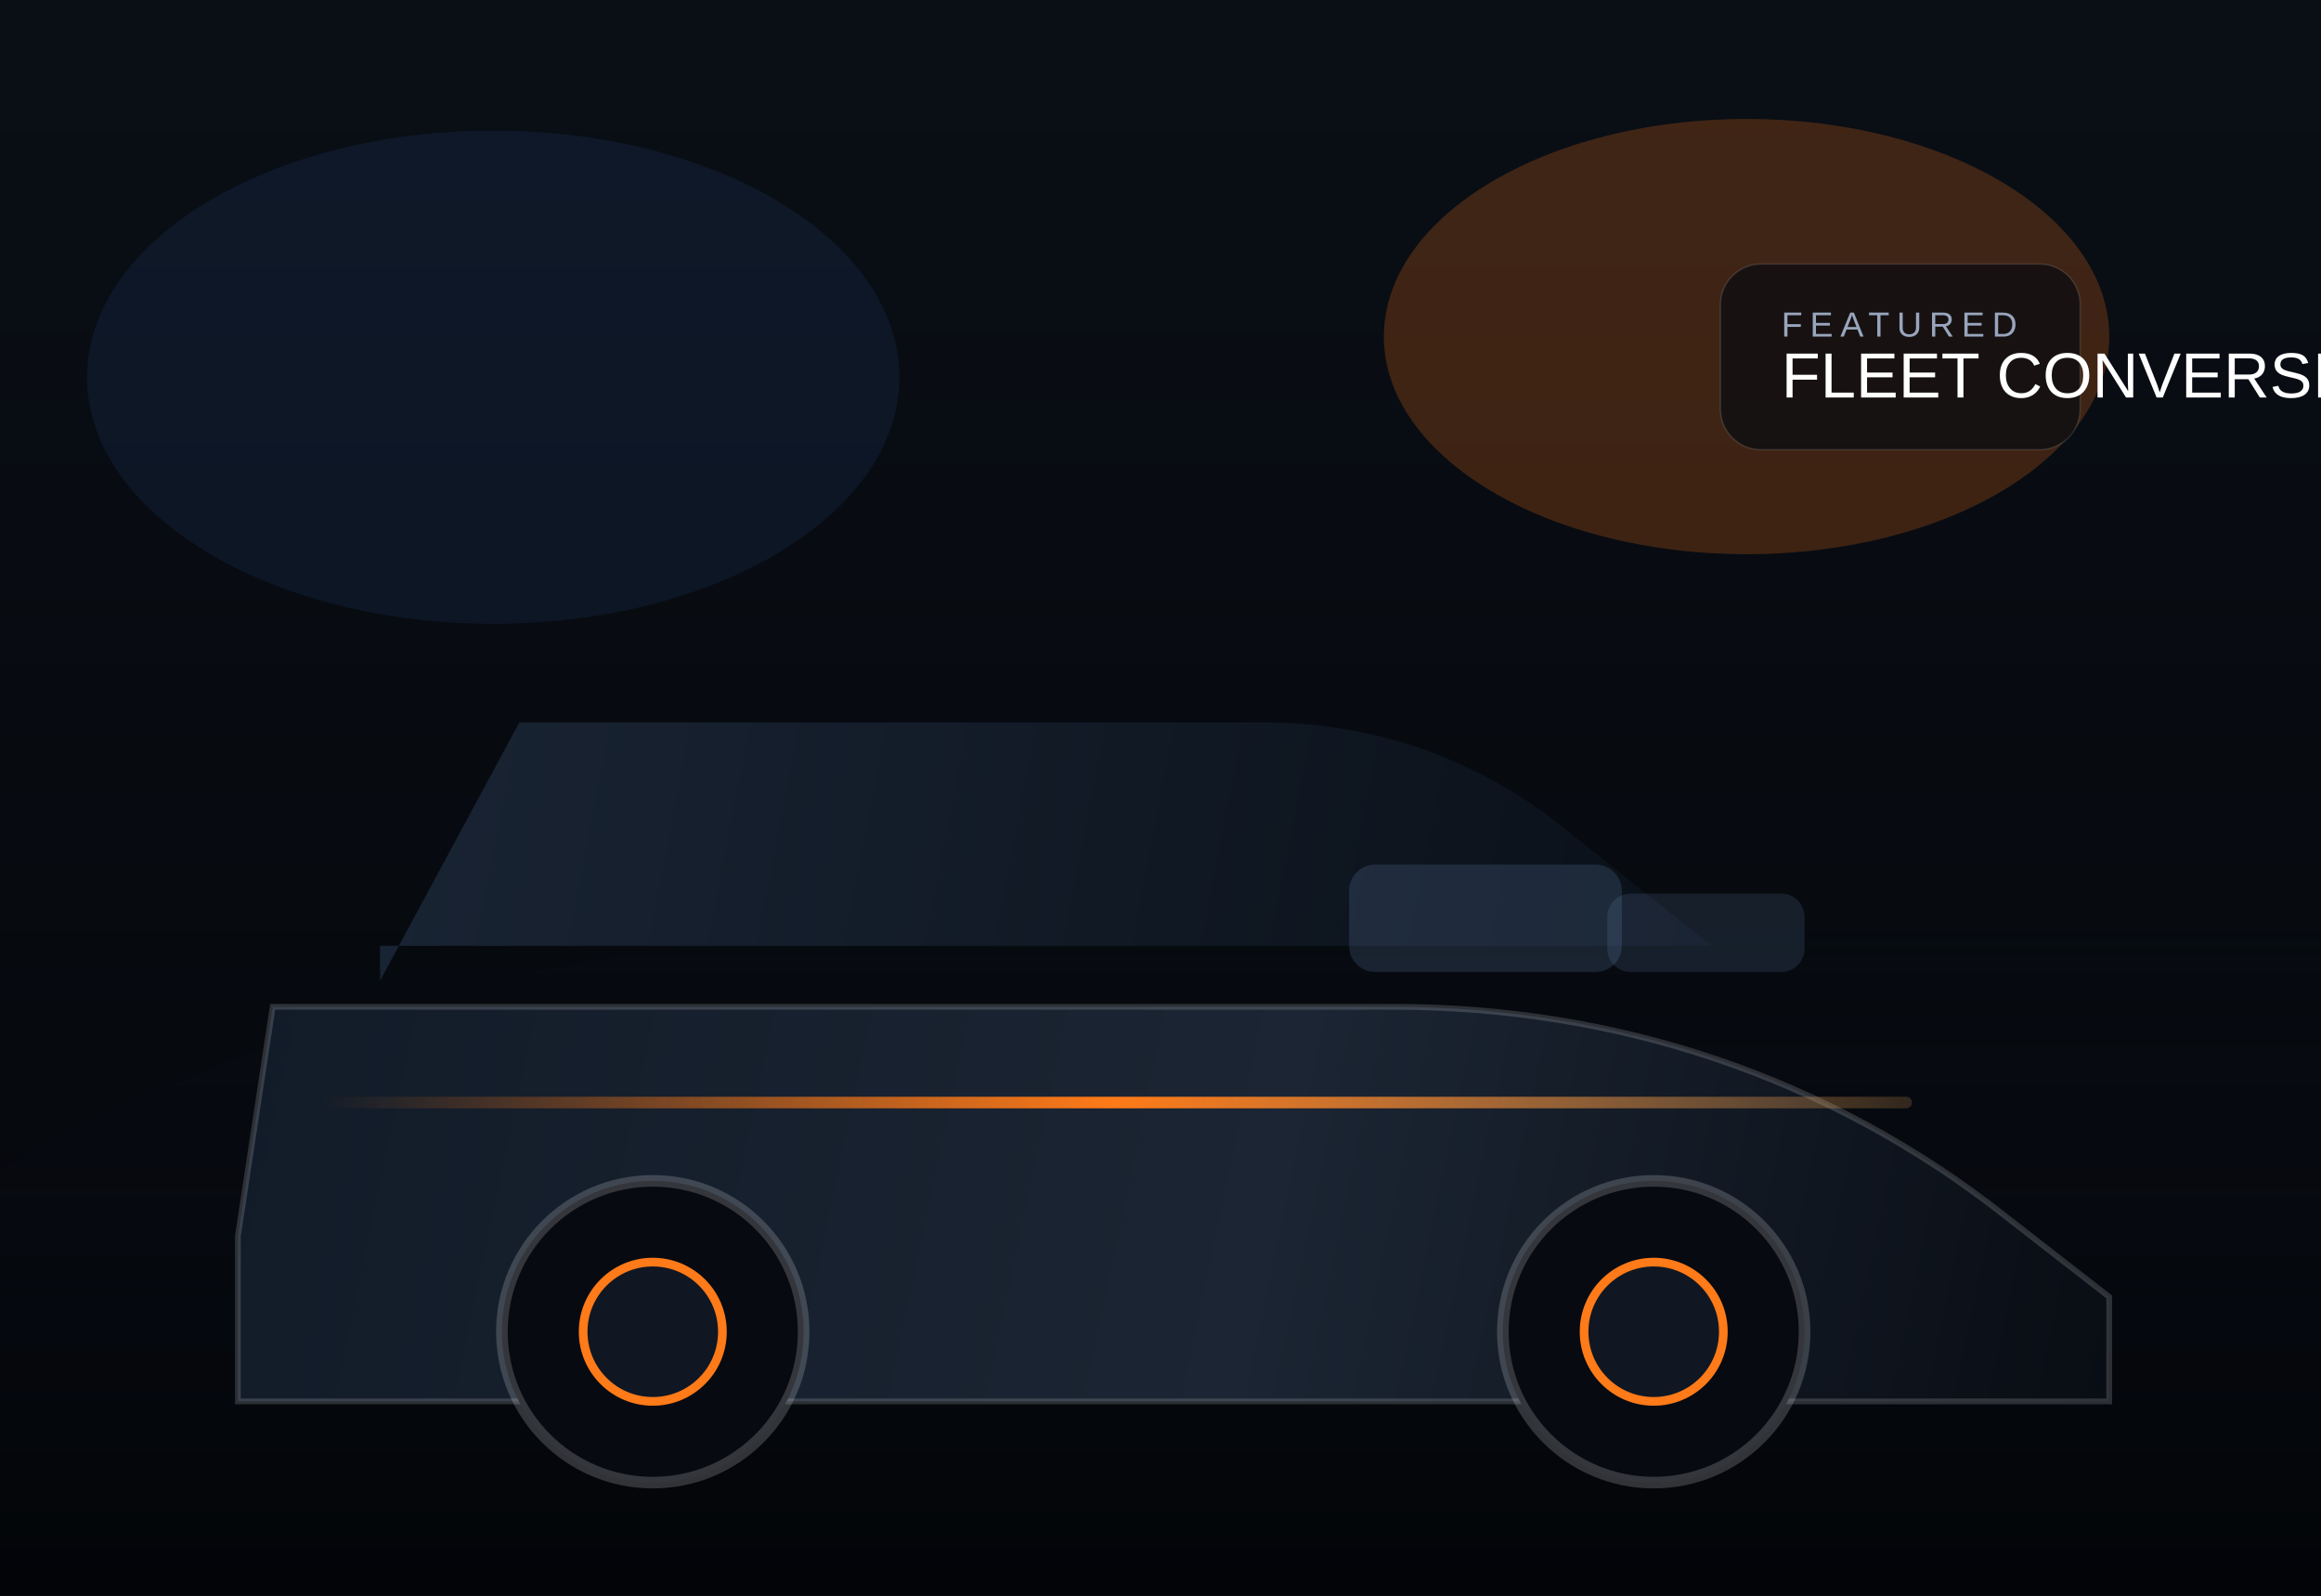
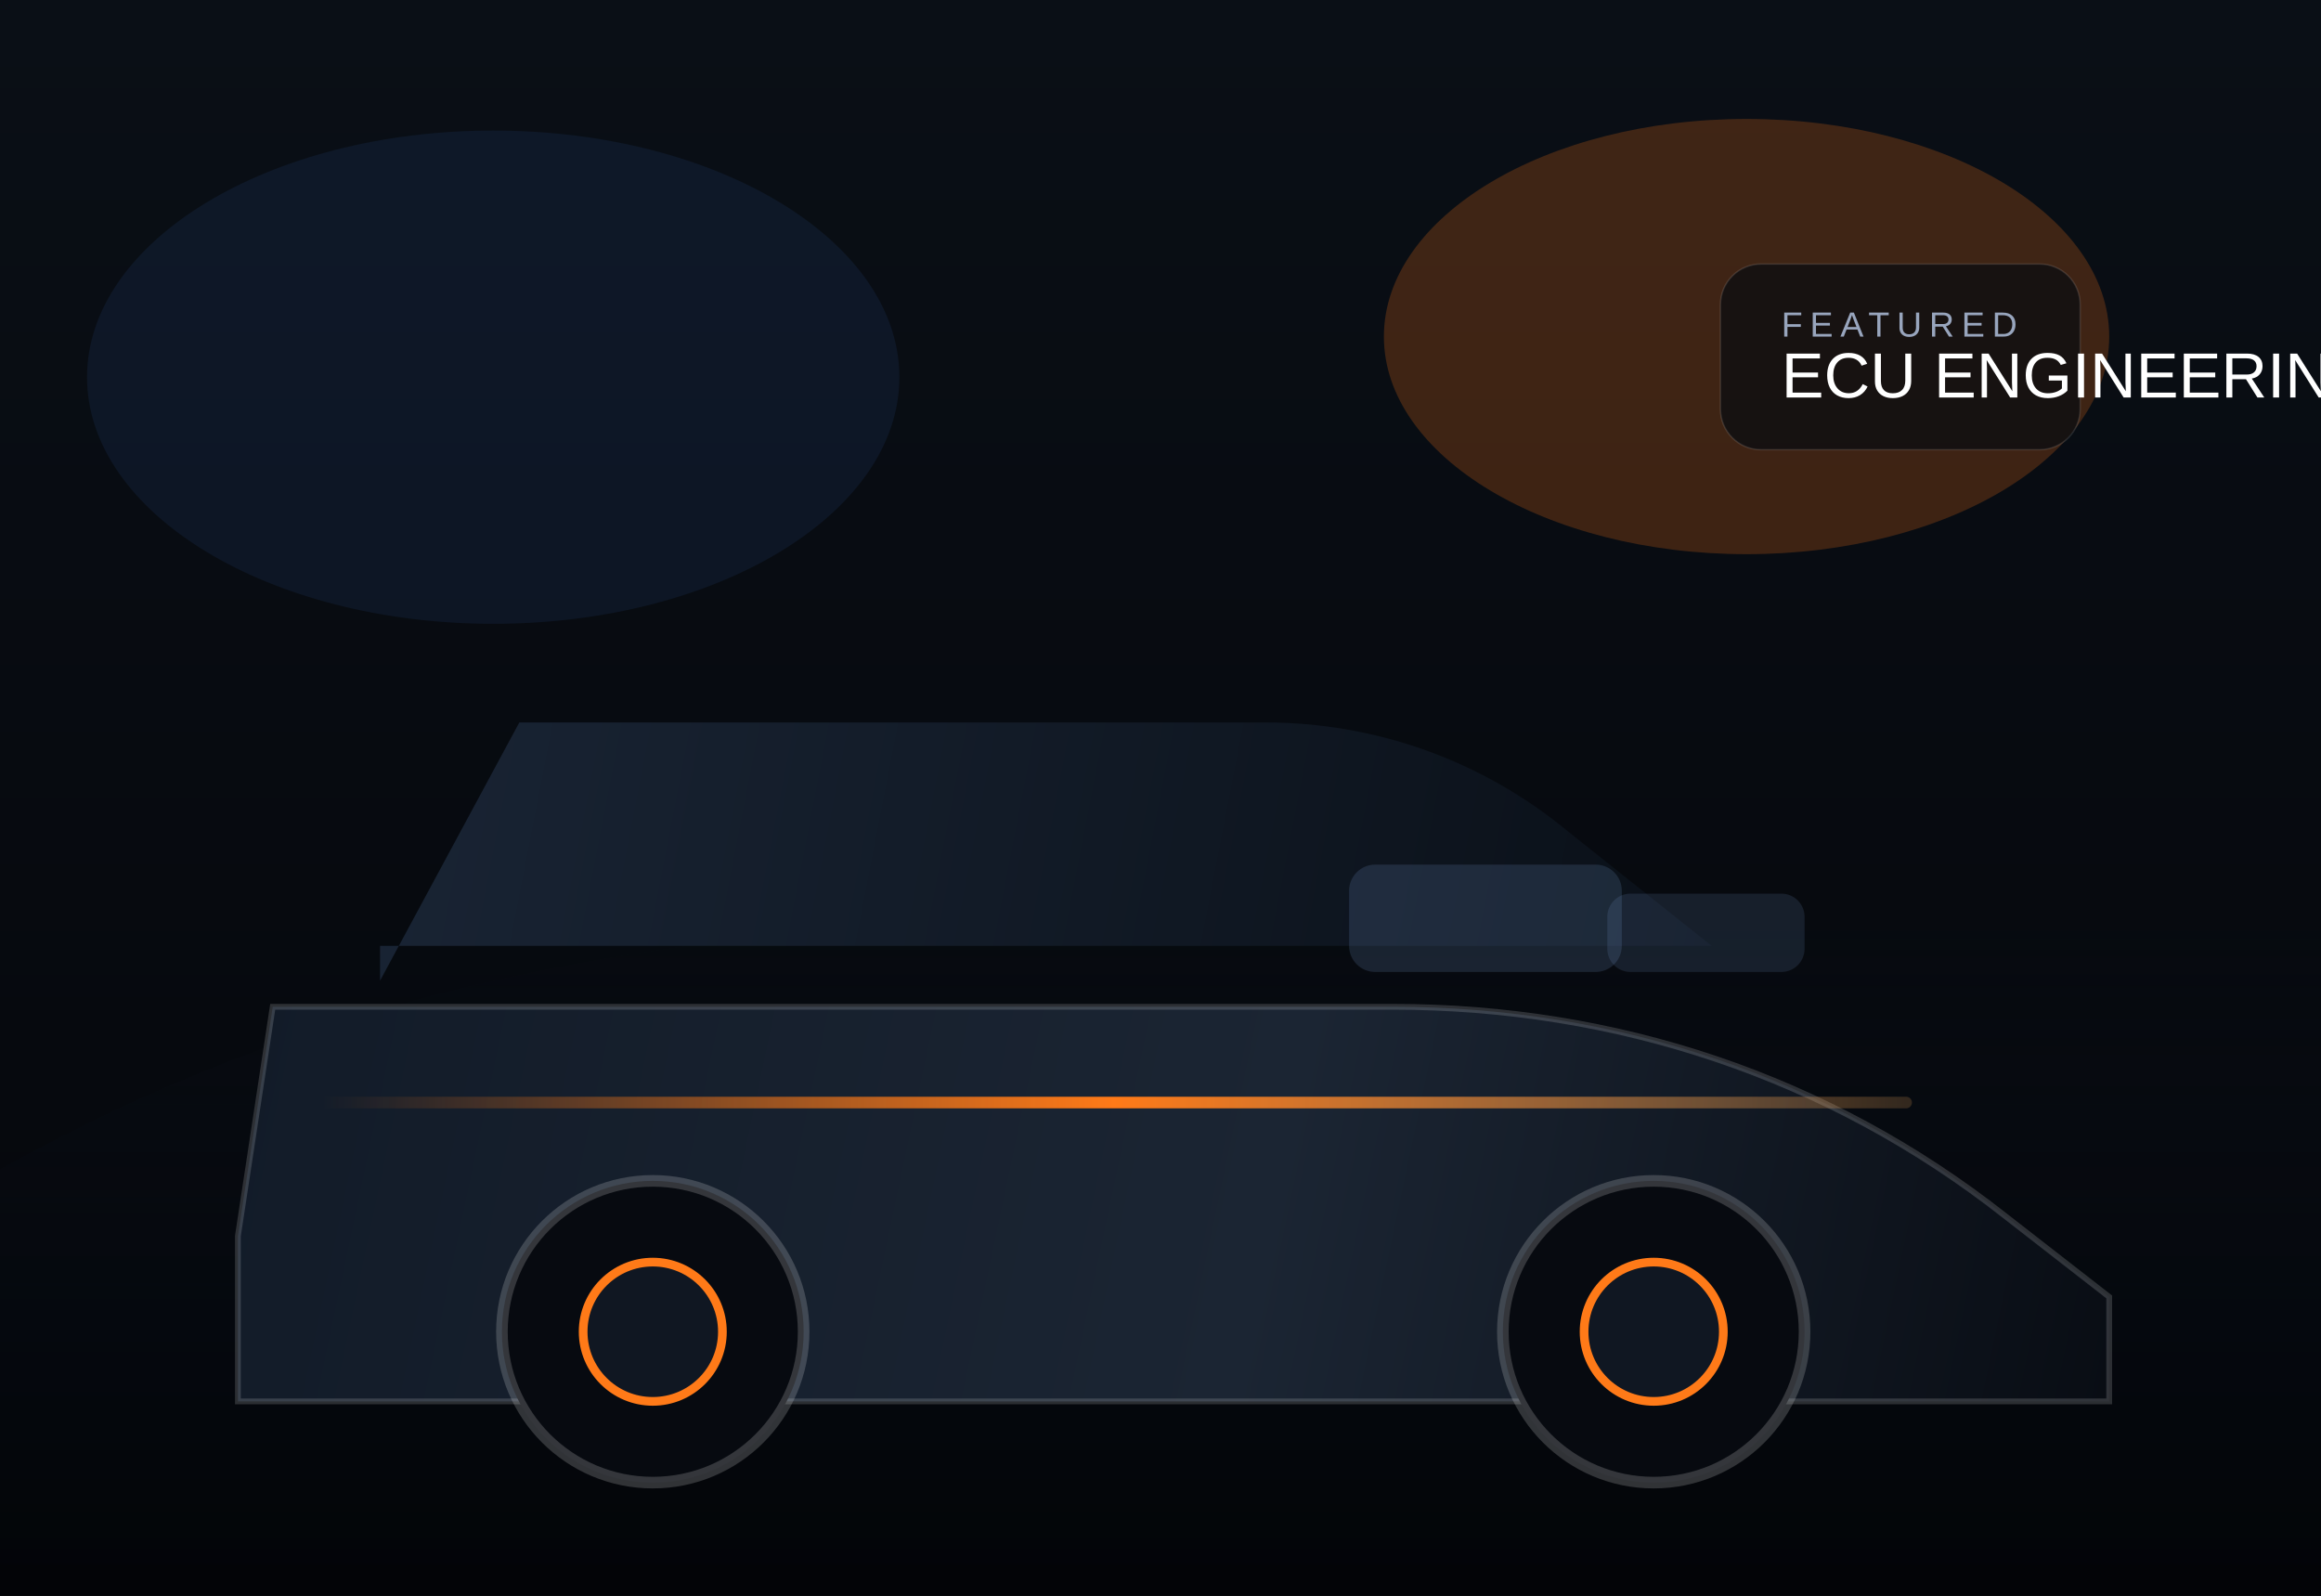
<svg xmlns="http://www.w3.org/2000/svg" width="1600" height="1100" viewBox="0 0 1600 1100" fill="none">
  <rect width="1600" height="1100" fill="#06080D" />
  <rect width="1600" height="1100" fill="url(#grad)" />
  <ellipse cx="1204" cy="232" rx="250" ry="150" fill="#FF7A18" fill-opacity="0.22" />
  <ellipse cx="340" cy="260" rx="280" ry="170" fill="#2A4F8B" fill-opacity="0.16" />
  <path d="M0 806C212 688 426 642 722 632H1600V1100H0V806Z" fill="url(#ground)" />
  <path d="M188 694H960C1114 694 1260 742 1382 838L1454 894V966H164V852L188 694Z" fill="url(#truck)" stroke="rgba(255,255,255,0.16)" stroke-width="4" />
  <path d="M262 676L358 498H872C948 498 1022 524 1082 574L1180 652H262V676Z" fill="url(#cargo)" />
  <rect x="930" y="596" width="188" height="74" rx="18" fill="rgba(149,188,255,0.14)" />
  <rect x="1108" y="616" width="136" height="54" rx="16" fill="rgba(149,188,255,0.12)" />
  <path d="M222 760H1314" stroke="url(#light)" stroke-width="8" stroke-linecap="round" />
  <circle cx="450" cy="918" r="104" fill="#070A10" stroke="rgba(255,255,255,0.18)" stroke-width="8" />
  <circle cx="450" cy="918" r="48" fill="#101722" stroke="#FF7A18" stroke-width="6" />
  <circle cx="1140" cy="918" r="104" fill="#070A10" stroke="rgba(255,255,255,0.18)" stroke-width="8" />
  <circle cx="1140" cy="918" r="48" fill="#101722" stroke="#FF7A18" stroke-width="6" />
  <rect x="1186" y="182" width="248" height="128" rx="28" fill="rgba(7,10,16,0.7)" stroke="rgba(255,255,255,0.12)" />
  <text x="1228" y="232" fill="#98A5BD" font-family="Arial, sans-serif" font-size="24" letter-spacing="5">FEATURED</text>
-   <text x="1228" y="274" fill="#FFFFFF" font-family="Arial, sans-serif" font-size="44">FLEET CONVERSION</text>
+   <text x="1228" y="274" fill="#FFFFFF" font-family="Arial, sans-serif" font-size="44">ECU ENGINEERING</text>
  <defs>
    <linearGradient id="grad" x1="800" y1="0" x2="800" y2="1100" gradientUnits="userSpaceOnUse">
      <stop stop-color="#0A0F16" />
      <stop offset="1" stop-color="#04060A" />
    </linearGradient>
    <linearGradient id="ground" x1="800" y1="632" x2="800" y2="1100" gradientUnits="userSpaceOnUse">
      <stop stop-color="#09101A" stop-opacity="0" />
      <stop offset="1" stop-color="#030407" />
    </linearGradient>
    <linearGradient id="truck" x1="164" y1="694" x2="1454" y2="966" gradientUnits="userSpaceOnUse">
      <stop stop-color="#121B28" />
      <stop offset="0.55" stop-color="#1B2533" />
      <stop offset="1" stop-color="#090D14" />
    </linearGradient>
    <linearGradient id="cargo" x1="262" y1="498" x2="1180" y2="676" gradientUnits="userSpaceOnUse">
      <stop stop-color="#192434" />
      <stop offset="1" stop-color="#0A1018" />
    </linearGradient>
    <linearGradient id="light" x1="222" y1="760" x2="1314" y2="760" gradientUnits="userSpaceOnUse">
      <stop stop-color="#FF7A18" stop-opacity="0" />
      <stop offset="0.5" stop-color="#FF7A18" />
      <stop offset="1" stop-color="#FFB15F" stop-opacity="0.18" />
    </linearGradient>
  </defs>
</svg>
